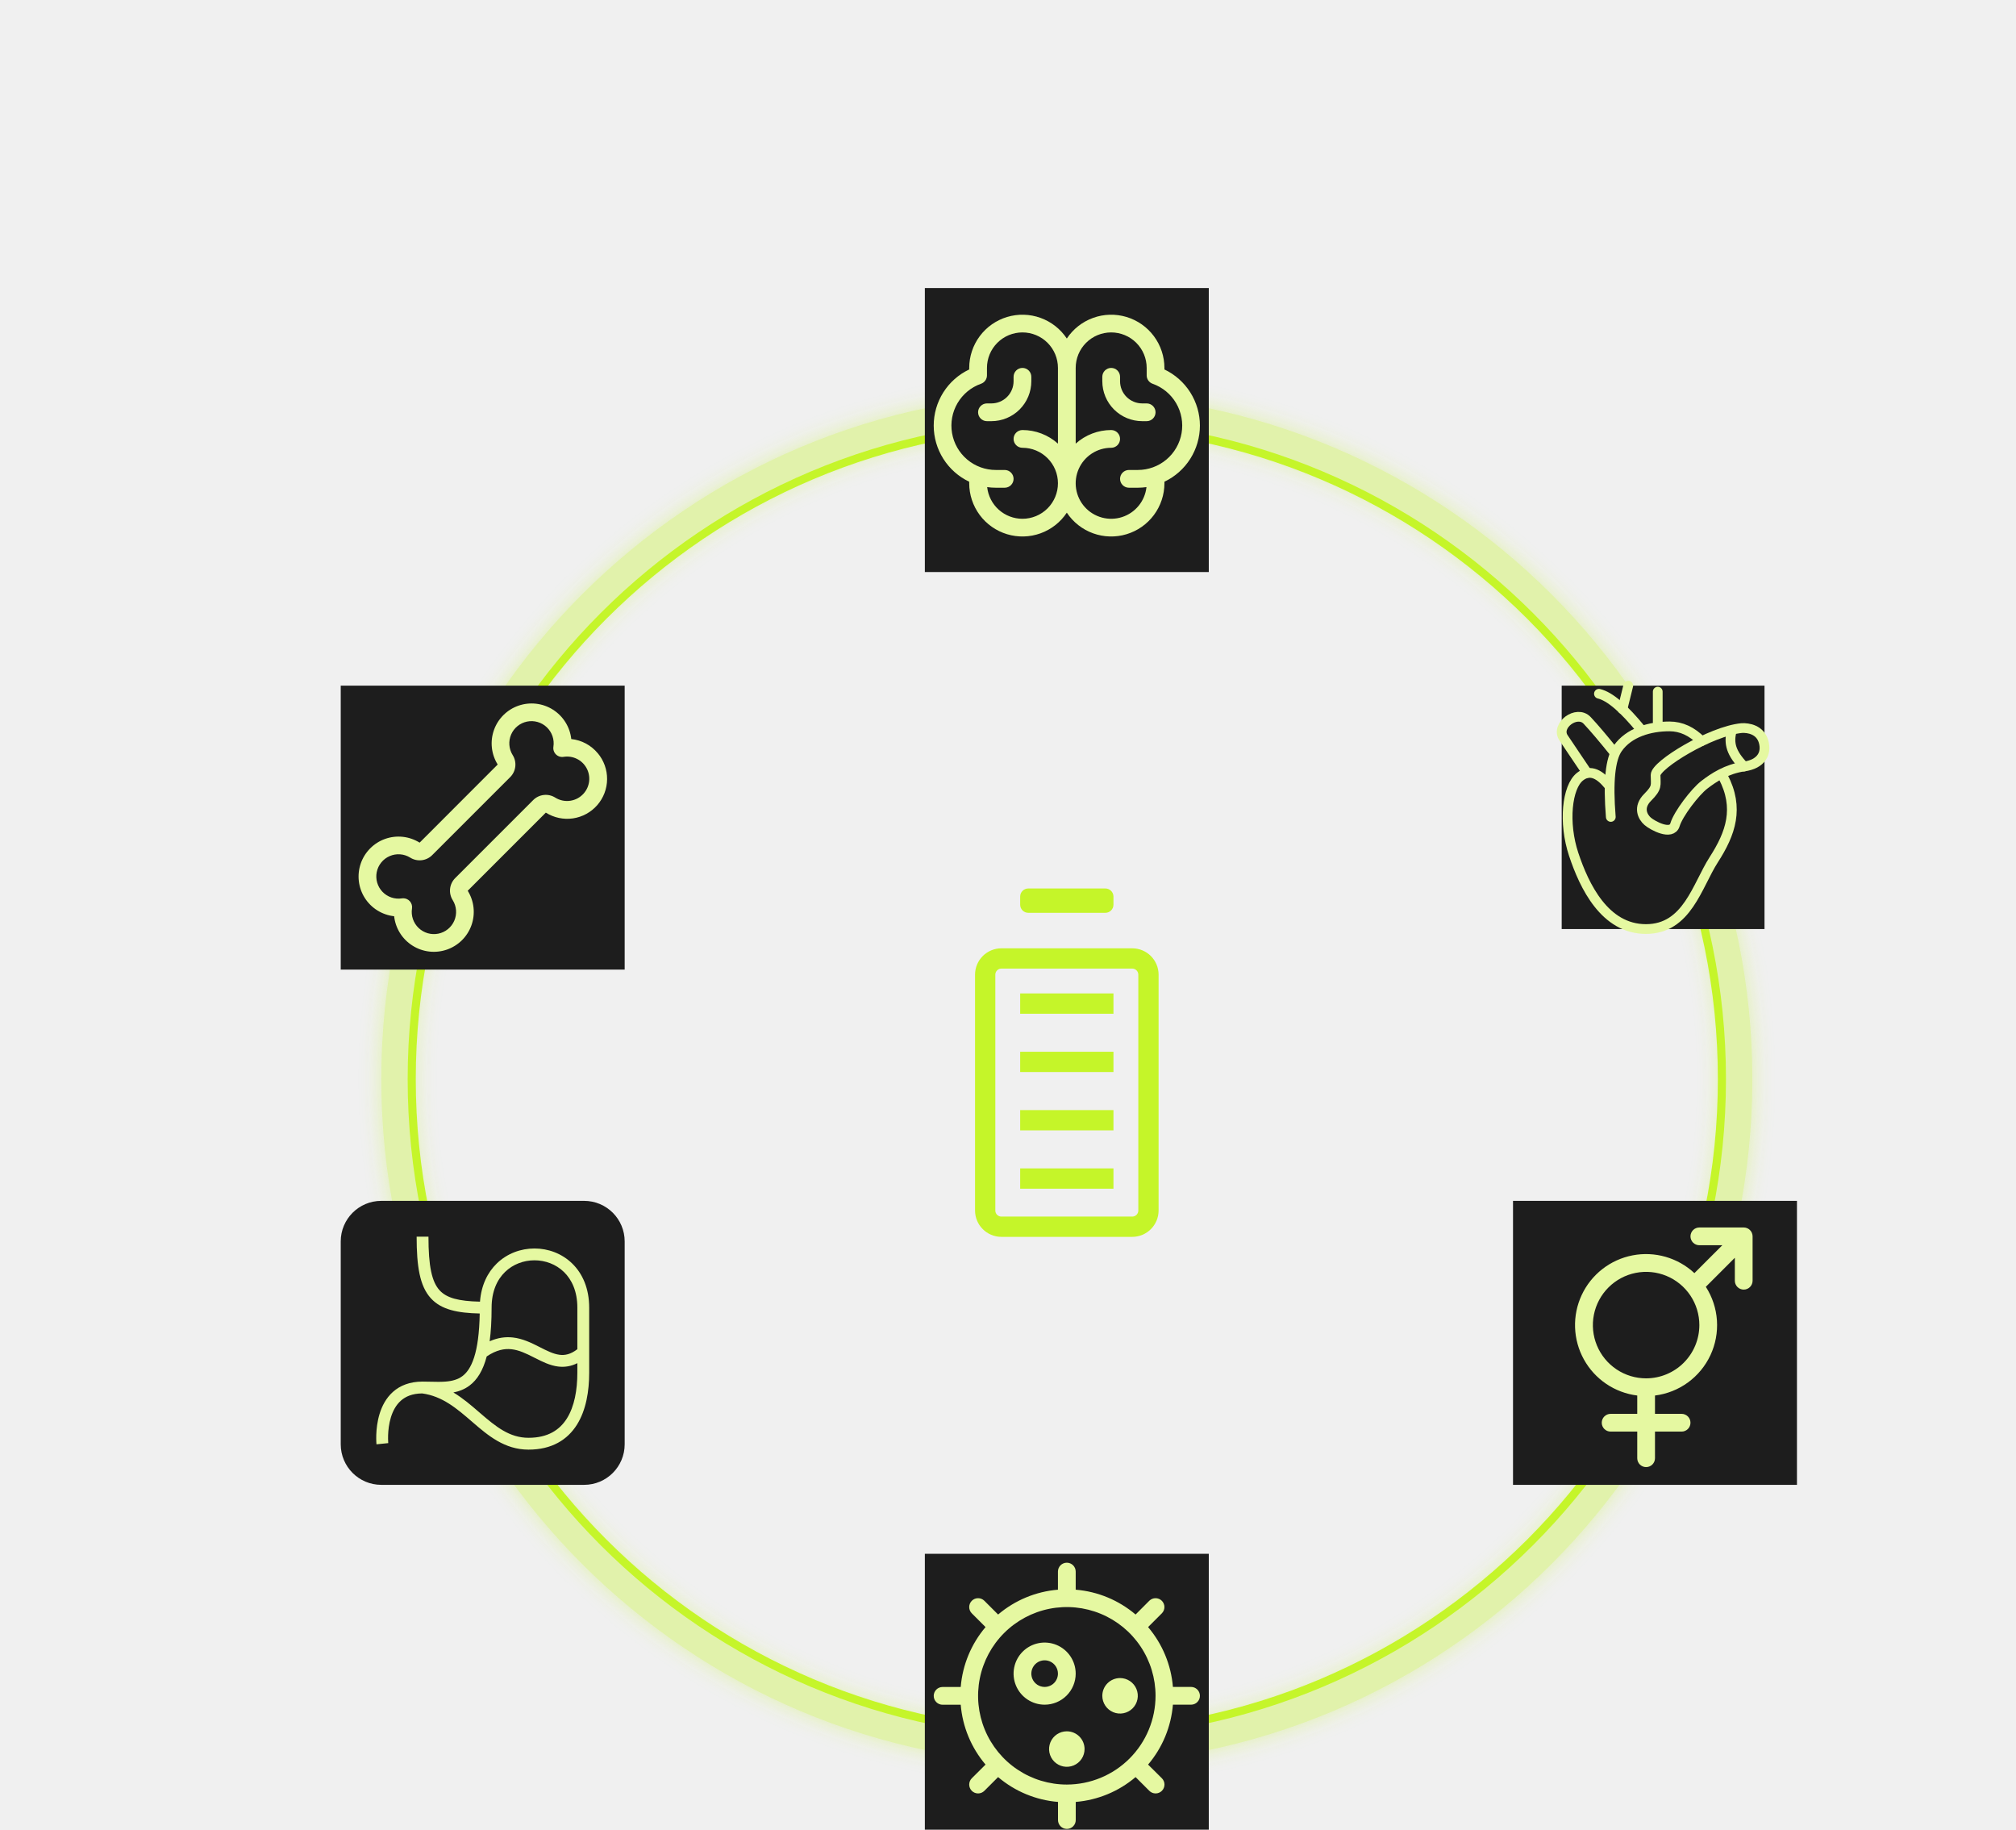
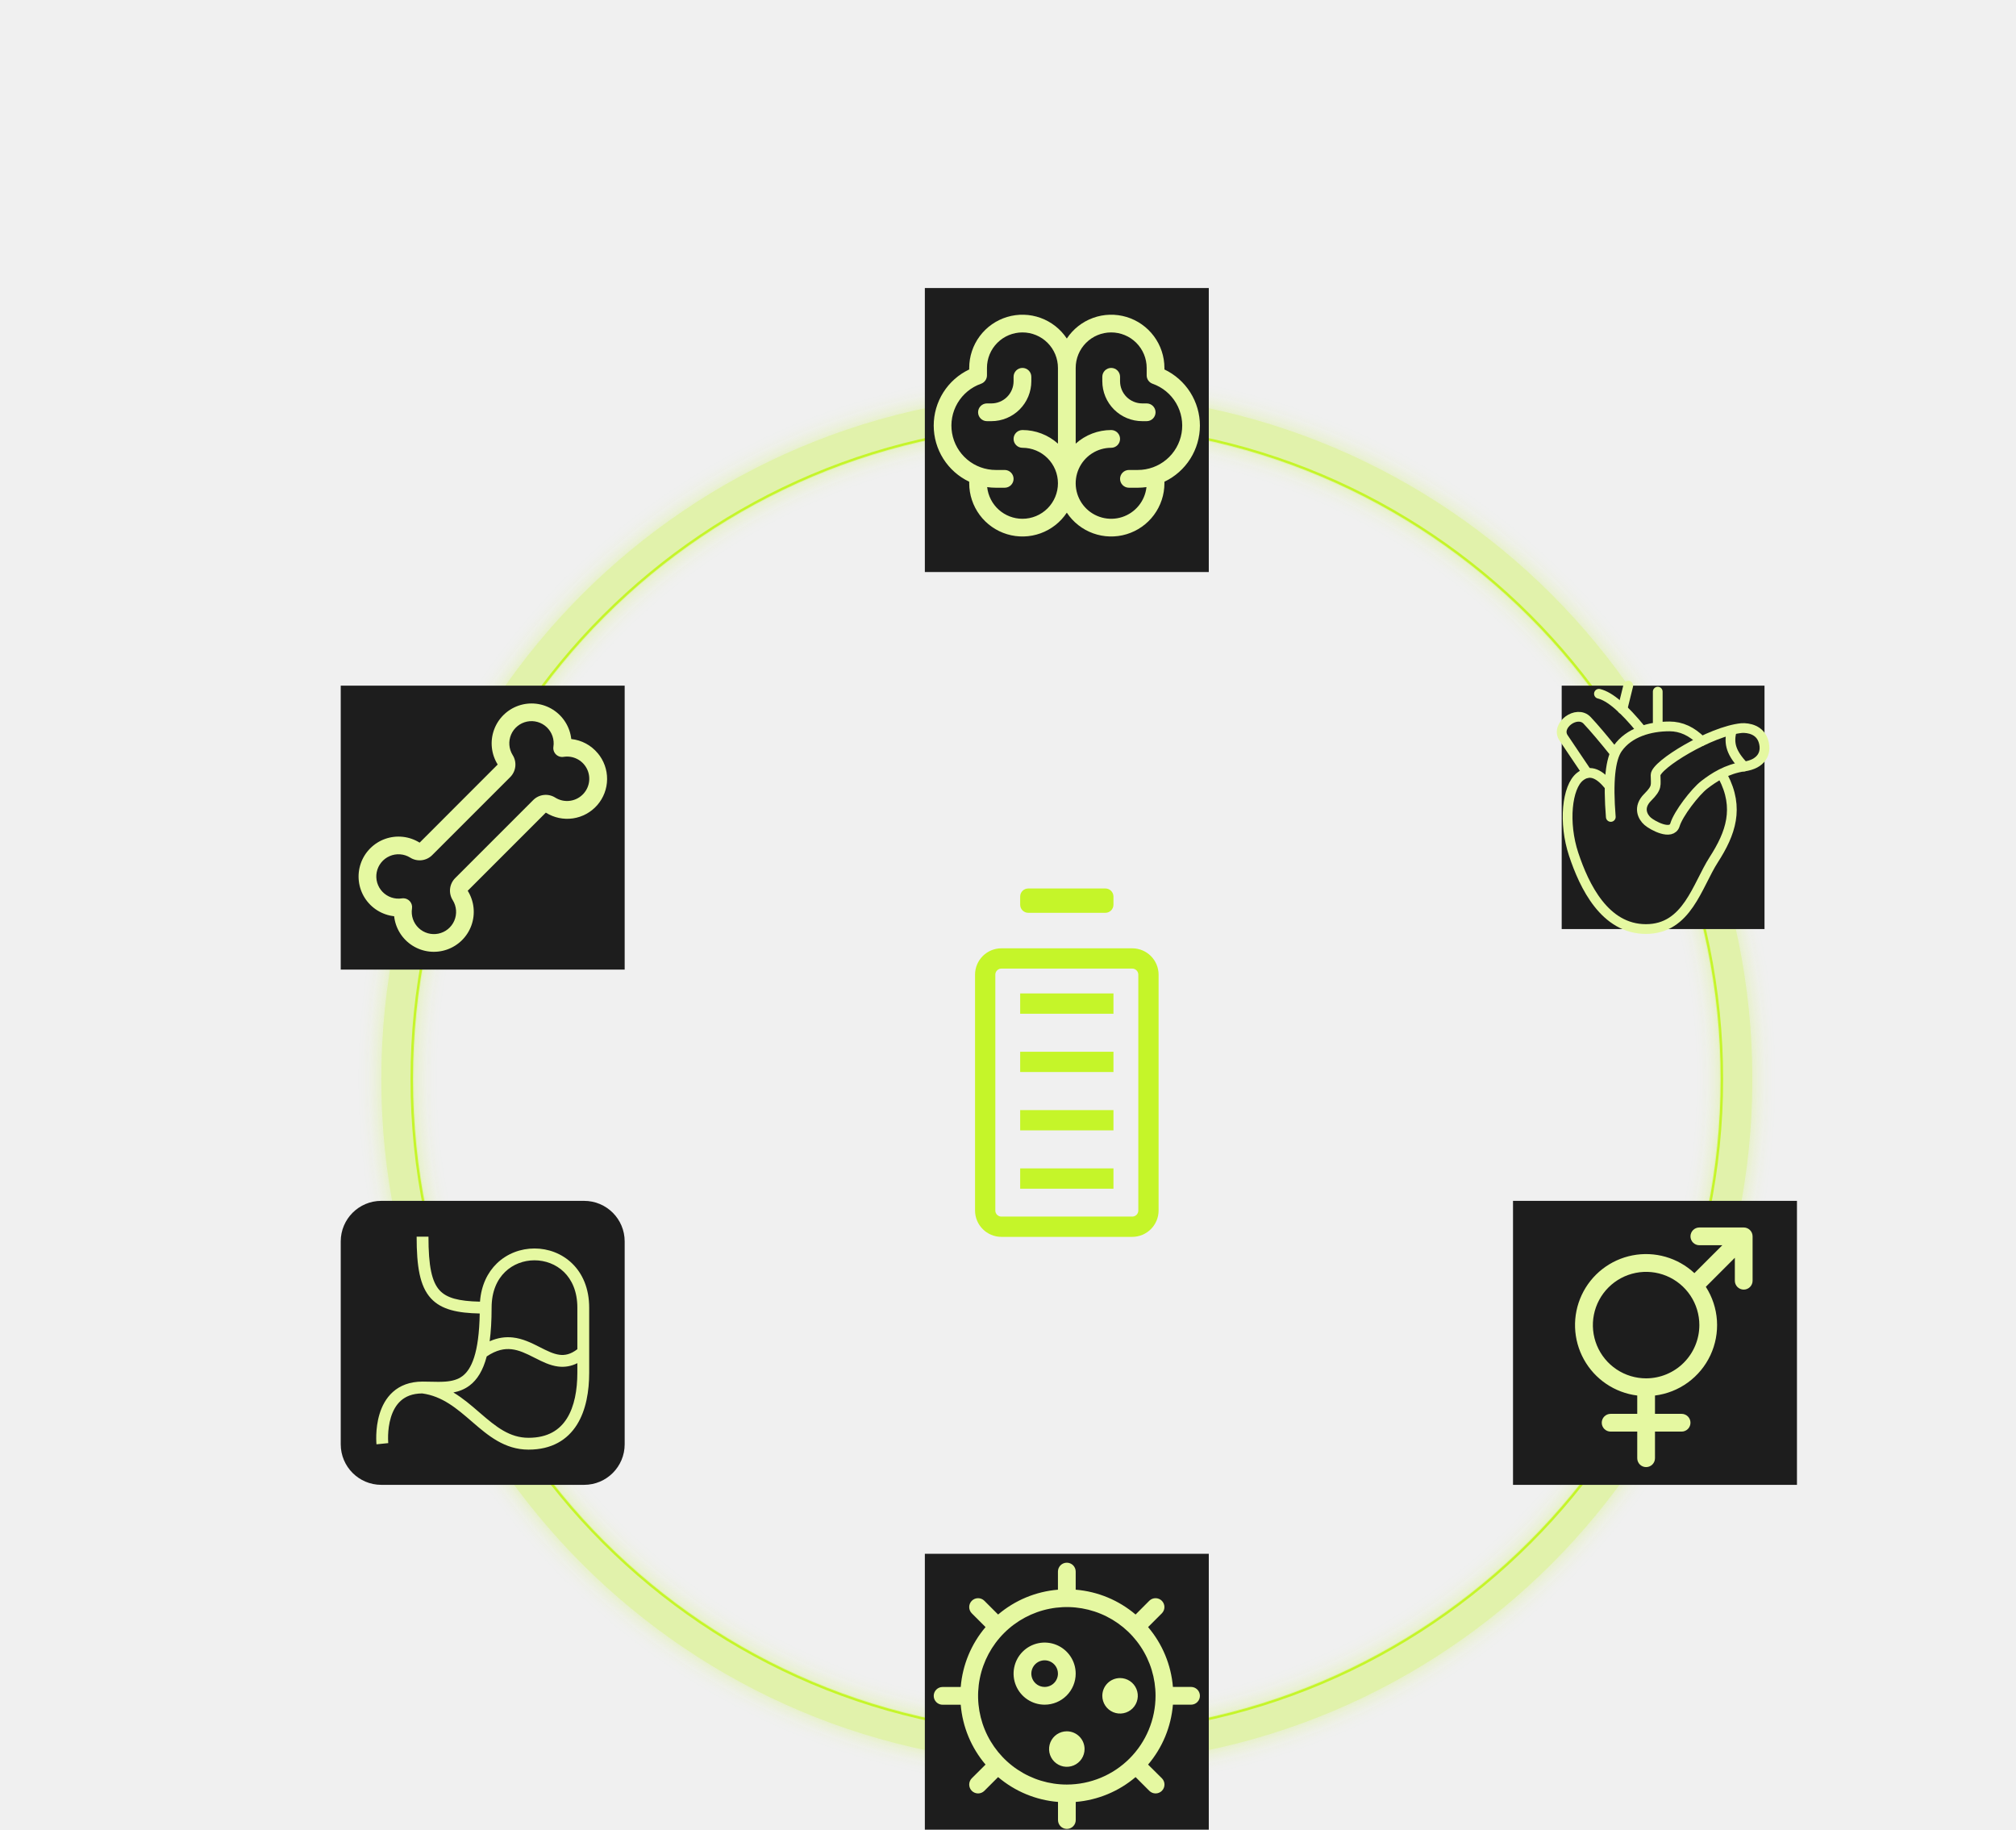
<svg xmlns="http://www.w3.org/2000/svg" width="497" height="451" viewBox="0 0 497 451" fill="none">
  <g clip-path="url(#clip0_155_2507)">
    <rect class="battery-body" x="242.875" y="236.25" width="40.25" height="66.125" rx="4" stroke="#C5F529" stroke-width="5" />
    <rect x="251.5" y="219" width="23" height="6" rx="2" fill="#C5F529" />
    <rect class="line l4" x="251.5" y="244.875" width="23" height="5" fill="#C5F529" />
    <rect class="line l3" x="251.5" y="259.25" width="23" height="5" fill="#C5F529" />
    <rect class="line l2" x="251.5" y="273.625" width="23" height="5" fill="#C5F529" />
    <rect class="line l1" x="251.5" y="288" width="23" height="5" fill="#C5F529" />
-     <circle cx="263" cy="266" r="161.5" stroke="#C5F529" stroke-width="2" fill="none" />
+     <circle cx="263" cy="266" r="161.5" stroke="#C5F529" stroke-width="0.6" fill="none" />
    <circle cx="263" cy="266" r="165" stroke="#C5F529" stroke-width="8" fill="none" opacity="0.35" filter="url(#outerGlow)" />
    <rect x="84" y="296" width="70" height="70" rx="10" fill="#1D1D1D" />
    <path fill-rule="evenodd" clip-rule="evenodd" d="M108.377 318.053C110.098 319.928 113.005 320.733 118.332 320.847C118.635 316.823 120.186 313.655 122.48 311.429C125.029 308.956 128.409 307.737 131.763 307.737C135.117 307.737 138.499 308.956 141.048 311.429C143.615 313.918 145.25 317.592 145.25 322.32V338.362C145.25 342.856 144.502 347.551 142.237 351.166C139.905 354.887 136.055 357.32 130.293 357.32C124.399 357.32 120.296 353.823 116.544 350.585L116.381 350.444C112.604 347.183 109.082 344.145 104.077 343.466C101.622 343.485 99.97 344.234 98.817 345.261C97.621 346.326 96.848 347.79 96.367 349.362C95.885 350.931 95.719 352.526 95.678 353.746C95.657 354.363 95.666 354.981 95.706 355.598C95.708 355.629 95.711 355.661 95.713 355.692L95.716 355.713L94.265 355.862C92.814 356.01 92.814 356.007 92.814 356.007V356.003L92.813 355.99L92.808 355.951C92.791 355.744 92.778 355.537 92.769 355.329C92.751 354.92 92.74 354.341 92.763 353.646C92.81 352.271 92.996 350.402 93.578 348.507C94.157 346.616 95.155 344.615 96.877 343.082C98.627 341.525 101.016 340.549 104.17 340.549C104.904 340.549 105.595 340.565 106.258 340.581C107.492 340.61 108.633 340.64 109.776 340.552C111.46 340.427 112.849 340.059 113.996 339.2C116.194 337.552 118.097 333.622 118.265 323.764C112.841 323.651 108.815 322.845 106.228 320.025C104.822 318.493 103.954 316.488 103.431 314.007C102.91 311.537 102.712 308.502 102.712 304.82H105.628C105.628 308.429 105.825 311.228 106.285 313.405C106.743 315.574 107.443 317.032 108.377 318.053ZM118.081 348.06C116.172 346.412 114.132 344.647 111.771 343.23C113.148 342.963 114.507 342.461 115.745 341.533C117.641 340.112 119.07 337.84 119.989 334.347C122.389 332.728 124.364 332.385 126.096 332.575C127.951 332.779 129.665 333.6 131.555 334.558L131.87 334.719C133.586 335.591 135.523 336.577 137.581 336.835C139.212 337.049 140.871 336.759 142.333 336.005V338.362C142.333 342.617 141.61 346.673 139.765 349.618C137.986 352.459 135.084 354.402 130.292 354.402C125.63 354.402 122.303 351.702 118.45 348.377L118.081 348.06ZM142.333 332.566V322.32C142.333 318.298 140.962 315.407 139.017 313.523C137.057 311.62 134.423 310.653 131.763 310.653C129.103 310.653 126.47 311.62 124.51 313.523C122.566 315.409 121.195 318.298 121.195 322.32C121.195 325.52 121.031 328.264 120.712 330.612C122.727 329.717 124.617 329.479 126.417 329.676C128.87 329.946 131.028 331.02 132.876 331.957L133.007 332.024C134.89 332.977 136.408 333.747 137.947 333.941C139.245 334.105 140.65 333.86 142.333 332.566Z" fill="#E5F8A1" />
    <rect width="70" height="70" transform="translate(228 71)" fill="#1D1D1D" />
    <path d="M295.813 104.906C295.81 102.009 294.986 99.171 293.438 96.722C291.889 94.273 289.679 92.313 287.063 91.067V90.688C287.06 87.869 286.15 85.126 284.468 82.865C282.785 80.603 280.42 78.944 277.721 78.131C275.022 77.319 272.133 77.397 269.482 78.354C266.831 79.311 264.558 81.095 263 83.444C261.442 81.095 259.169 79.311 256.518 78.354C253.867 77.397 250.978 77.319 248.279 78.131C245.58 78.944 243.215 80.603 241.532 82.865C239.85 85.126 238.94 87.869 238.938 90.688V91.067C236.319 92.309 234.106 94.268 232.557 96.718C231.008 99.167 230.186 102.005 230.186 104.903C230.186 107.802 231.008 110.64 232.557 113.089C234.106 115.539 236.319 117.498 238.938 118.739V119.125C238.94 121.944 239.85 124.686 241.532 126.948C243.215 129.209 245.58 130.869 248.279 131.681C250.978 132.494 253.867 132.416 256.518 131.459C259.169 130.502 261.442 128.717 263 126.368C264.558 128.717 266.831 130.502 269.482 131.459C272.133 132.416 275.022 132.494 277.721 131.681C280.42 130.869 282.785 129.209 284.468 126.948C286.15 124.686 287.06 121.944 287.063 119.125V118.739C289.679 117.495 291.889 115.536 293.437 113.088C294.986 110.64 295.809 107.803 295.813 104.906ZM252.063 127.875C249.905 127.875 247.824 127.077 246.218 125.636C244.613 124.194 243.596 122.211 243.365 120.066C244.072 120.167 244.786 120.218 245.5 120.219H247.688C248.268 120.219 248.824 119.988 249.234 119.578C249.645 119.168 249.875 118.611 249.875 118.031C249.875 117.451 249.645 116.895 249.234 116.484C248.824 116.074 248.268 115.844 247.688 115.844H245.5C242.918 115.847 240.417 114.936 238.442 113.272C236.467 111.609 235.144 109.3 234.707 106.755C234.271 104.21 234.749 101.592 236.057 99.365C237.365 97.139 239.419 95.447 241.855 94.589C242.281 94.439 242.65 94.159 242.911 93.79C243.172 93.421 243.313 92.98 243.313 92.528V90.688C243.313 88.367 244.234 86.141 245.875 84.5C247.516 82.859 249.742 81.938 252.063 81.938C254.383 81.938 256.609 82.859 258.25 84.5C259.891 86.141 260.813 88.367 260.813 90.688V109.352C258.41 107.192 255.293 105.998 252.063 106C251.482 106 250.926 106.23 250.516 106.641C250.106 107.051 249.875 107.607 249.875 108.187C249.875 108.768 250.106 109.324 250.516 109.734C250.926 110.145 251.482 110.375 252.063 110.375C254.383 110.375 256.609 111.297 258.25 112.938C259.891 114.579 260.813 116.804 260.813 119.125C260.813 121.446 259.891 123.671 258.25 125.312C256.609 126.953 254.383 127.875 252.063 127.875ZM280.5 115.844H278.313C277.732 115.844 277.176 116.074 276.766 116.484C276.356 116.895 276.125 117.451 276.125 118.031C276.125 118.611 276.356 119.168 276.766 119.578C277.176 119.988 277.732 120.219 278.313 120.219H280.5C281.215 120.218 281.928 120.167 282.636 120.066C282.454 121.746 281.789 123.338 280.722 124.649C279.655 125.96 278.23 126.934 276.621 127.453C275.012 127.972 273.288 128.013 271.655 127.572C270.023 127.132 268.554 126.228 267.425 124.97C266.295 123.712 265.555 122.153 265.292 120.483C265.03 118.813 265.257 117.103 265.946 115.559C266.635 114.015 267.756 112.704 269.174 111.784C270.593 110.864 272.247 110.375 273.938 110.375C274.518 110.375 275.074 110.145 275.484 109.734C275.895 109.324 276.125 108.768 276.125 108.187C276.125 107.607 275.895 107.051 275.484 106.641C275.074 106.23 274.518 106 273.938 106C270.707 105.998 267.59 107.192 265.188 109.352V90.688C265.188 88.367 266.109 86.141 267.75 84.5C269.391 82.859 271.617 81.938 273.938 81.938C276.258 81.938 278.484 82.859 280.125 84.5C281.766 86.141 282.688 88.367 282.688 90.688V92.528C282.688 92.98 282.828 93.421 283.089 93.79C283.35 94.159 283.719 94.439 284.145 94.589C286.581 95.447 288.635 97.139 289.943 99.365C291.251 101.592 291.73 104.21 291.293 106.755C290.857 109.3 289.533 111.609 287.558 113.272C285.583 114.936 283.083 115.847 280.5 115.844ZM284.875 101.625C284.875 102.205 284.645 102.762 284.234 103.172C283.824 103.582 283.268 103.812 282.688 103.812H281.594C278.983 103.812 276.479 102.775 274.633 100.929C272.787 99.083 271.75 96.579 271.75 93.969V92.875C271.75 92.295 271.981 91.738 272.391 91.328C272.801 90.918 273.357 90.688 273.938 90.688C274.518 90.688 275.074 90.918 275.484 91.328C275.895 91.738 276.125 92.295 276.125 92.875V93.969C276.125 95.419 276.701 96.81 277.727 97.836C278.752 98.861 280.143 99.438 281.594 99.438H282.688C283.268 99.438 283.824 99.668 284.234 100.078C284.645 100.488 284.875 101.045 284.875 101.625ZM244.406 103.812H243.313C242.732 103.812 242.176 103.582 241.766 103.172C241.356 102.762 241.125 102.205 241.125 101.625C241.125 101.045 241.356 100.488 241.766 100.078C242.176 99.668 242.732 99.438 243.313 99.438H244.406C245.857 99.438 247.248 98.861 248.273 97.836C249.299 96.81 249.875 95.419 249.875 93.969V92.875C249.875 92.295 250.106 91.738 250.516 91.328C250.926 90.918 251.482 90.688 252.063 90.688C252.643 90.688 253.199 90.918 253.609 91.328C254.02 91.738 254.25 92.295 254.25 92.875V93.969C254.25 96.579 253.213 99.083 251.367 100.929C249.521 102.775 247.017 103.812 244.406 103.812Z" fill="#E5F8A1" />
    <rect width="50" height="60" transform="translate(385 169)" fill="#1D1D1D" />
    <path d="M396.406 193.344C393.96 190.382 391.663 189.746 389.515 191.436C386.293 193.971 385.367 202.808 387.96 210.599C390.553 218.39 395.595 229 405.773 229C415.951 229 418.358 218.325 422.511 211.871C426.663 205.417 428.86 199.191 424.79 191.436" stroke="#E5F8A1" stroke-width="2.4" stroke-linecap="round" stroke-linejoin="round" />
    <path d="M391.274 190.515C388.805 186.812 386.873 183.941 385.476 181.899C383.38 178.837 388.739 174.879 391.274 177.572C392.964 179.367 395.209 182.01 398.009 185.503" stroke="#E5F8A1" stroke-width="2.4" stroke-linecap="round" />
    <path d="M397.105 201.367C396.403 192.712 396.974 187.077 398.82 184.461C401.587 180.538 406.73 179.05 411.572 179.05C414.455 179.05 417.088 180.259 419.471 182.677" stroke="#E5F8A1" stroke-width="2.4" stroke-linecap="round" stroke-linejoin="round" />
    <path d="M434.762 182.774C435.611 185.68 434.225 188.336 429.956 188.937C425.687 189.538 422.486 191.652 420.178 193.43C417.869 195.208 413.741 200.602 412.926 203.311C412.111 206.019 407.452 203.528 406.201 202.447C404.95 201.366 403.72 198.998 406.201 196.522C408.682 194.046 408.146 193.552 408.146 191.041C408.146 188.53 421.716 180.224 429.359 179.465C431.058 179.367 433.913 179.868 434.762 182.774Z" stroke="#E5F8A1" stroke-width="2.4" />
    <path d="M408.68 170.484V177.994" stroke="#E5F8A1" stroke-width="2.4" stroke-linecap="round" />
    <path d="M404.764 180.07C400.389 174.657 396.862 171.636 394.182 171.007" stroke="#E5F8A1" stroke-width="2.4" stroke-linecap="round" />
    <path d="M399.977 174.805L401.413 169" stroke="#E5F8A1" stroke-width="2.4" stroke-linecap="round" />
    <path d="M426.952 180.069C426.485 181.645 426.485 183.123 426.952 184.503C427.419 185.883 428.42 187.361 429.955 188.937" stroke="#E5F8A1" stroke-width="2.4" stroke-linecap="round" />
    <rect width="70" height="70" transform="translate(373 296)" fill="#1D1D1D" />
    <path d="M429.875 302.562H418.938C418.357 302.562 417.801 302.793 417.391 303.203C416.981 303.613 416.75 304.17 416.75 304.75C416.75 305.33 416.981 305.887 417.391 306.297C417.801 306.707 418.357 306.938 418.938 306.938H424.595L417.718 313.814C415.699 311.933 413.263 310.555 410.61 309.794C407.956 309.034 405.161 308.912 402.451 309.438C399.742 309.964 397.195 311.124 395.019 312.822C392.843 314.52 391.1 316.709 389.932 319.21C388.764 321.711 388.203 324.453 388.297 327.211C388.391 329.97 389.136 332.667 390.471 335.083C391.807 337.499 393.694 339.564 395.98 341.111C398.266 342.658 400.886 343.642 403.625 343.983V348.5H397.063C396.482 348.5 395.926 348.73 395.516 349.141C395.106 349.551 394.875 350.107 394.875 350.688C394.875 351.268 395.106 351.824 395.516 352.234C395.926 352.645 396.482 352.875 397.063 352.875H403.625V359.438C403.625 360.018 403.856 360.574 404.266 360.984C404.676 361.395 405.232 361.625 405.813 361.625C406.393 361.625 406.949 361.395 407.359 360.984C407.77 360.574 408 360.018 408 359.438V352.875H414.563C415.143 352.875 415.699 352.645 416.109 352.234C416.52 351.824 416.75 351.268 416.75 350.688C416.75 350.107 416.52 349.551 416.109 349.141C415.699 348.73 415.143 348.5 414.563 348.5H408V343.983C410.932 343.617 413.724 342.513 416.113 340.775C418.503 339.037 420.413 336.721 421.665 334.045C422.917 331.368 423.47 328.418 423.273 325.47C423.075 322.521 422.133 319.671 420.534 317.186L427.688 310.03V315.688C427.688 316.268 427.918 316.824 428.328 317.234C428.739 317.645 429.295 317.875 429.875 317.875C430.455 317.875 431.012 317.645 431.422 317.234C431.832 316.824 432.063 316.268 432.063 315.688V304.75C432.063 304.17 431.832 303.613 431.422 303.203C431.012 302.793 430.455 302.562 429.875 302.562ZM405.813 339.75C403.217 339.75 400.679 338.98 398.521 337.538C396.362 336.096 394.68 334.046 393.687 331.648C392.693 329.249 392.433 326.61 392.94 324.064C393.446 321.518 394.696 319.18 396.532 317.344C398.367 315.509 400.706 314.259 403.252 313.752C405.798 313.246 408.437 313.506 410.835 314.499C413.234 315.492 415.283 317.175 416.726 319.333C418.168 321.492 418.938 324.029 418.938 326.625C418.934 330.105 417.55 333.441 415.089 335.902C412.629 338.362 409.292 339.746 405.813 339.75Z" fill="#E5F8A1" />
    <rect width="70" height="70" transform="translate(228 383)" fill="#1D1D1D" />
    <path d="M265.188 412.531C265.188 411.017 264.738 409.537 263.897 408.278C263.056 407.019 261.86 406.037 260.461 405.458C259.062 404.878 257.523 404.727 256.038 405.022C254.552 405.318 253.188 406.047 252.117 407.117C251.047 408.188 250.318 409.552 250.022 411.038C249.727 412.523 249.878 414.062 250.458 415.461C251.037 416.86 252.019 418.056 253.278 418.897C254.537 419.738 256.017 420.188 257.531 420.188C259.562 420.188 261.509 419.381 262.945 417.945C264.381 416.509 265.188 414.562 265.188 412.531ZM257.531 415.812C256.882 415.812 256.248 415.62 255.708 415.26C255.169 414.899 254.748 414.386 254.5 413.787C254.251 413.187 254.186 412.528 254.313 411.891C254.44 411.255 254.752 410.67 255.211 410.211C255.67 409.752 256.255 409.44 256.891 409.313C257.528 409.186 258.187 409.251 258.787 409.5C259.386 409.748 259.899 410.169 260.26 410.708C260.62 411.248 260.812 411.882 260.812 412.531C260.812 413.401 260.467 414.236 259.851 414.851C259.236 415.467 258.401 415.812 257.531 415.812ZM276.125 413.625C276.99 413.625 277.836 413.882 278.556 414.362C279.275 414.843 279.836 415.526 280.167 416.326C280.498 417.125 280.585 418.005 280.416 418.854C280.247 419.702 279.83 420.482 279.219 421.094C278.607 421.705 277.827 422.122 276.979 422.291C276.13 422.46 275.25 422.373 274.451 422.042C273.651 421.711 272.968 421.15 272.487 420.431C272.007 419.711 271.75 418.865 271.75 418C271.75 416.84 272.211 415.727 273.031 414.906C273.852 414.086 274.965 413.625 276.125 413.625ZM267.375 431.125C267.375 431.99 267.118 432.836 266.638 433.556C266.157 434.275 265.474 434.836 264.674 435.167C263.875 435.498 262.995 435.585 262.146 435.416C261.298 435.247 260.518 434.83 259.906 434.219C259.295 433.607 258.878 432.827 258.709 431.979C258.54 431.13 258.627 430.25 258.958 429.451C259.289 428.651 259.85 427.968 260.569 427.487C261.289 427.007 262.135 426.75 263 426.75C264.16 426.75 265.273 427.211 266.094 428.031C266.914 428.852 267.375 429.965 267.375 431.125ZM293.625 415.812H289.157C288.707 410.377 286.566 405.218 283.035 401.061L286.423 397.673C286.833 397.262 287.064 396.705 287.064 396.125C287.064 395.545 286.833 394.988 286.423 394.577C286.012 394.167 285.455 393.936 284.875 393.936C284.295 393.936 283.738 394.167 283.327 394.577L279.953 397.965C275.792 394.432 270.628 392.29 265.188 391.843V387.375C265.188 386.795 264.957 386.238 264.547 385.828C264.137 385.418 263.58 385.188 263 385.188C262.42 385.188 261.863 385.418 261.453 385.828C261.043 386.238 260.812 386.795 260.812 387.375V391.843C255.377 392.293 250.218 394.434 246.061 397.965L242.673 394.577C242.262 394.167 241.705 393.936 241.125 393.936C240.545 393.936 239.988 394.167 239.577 394.577C239.167 394.988 238.936 395.545 238.936 396.125C238.936 396.705 239.167 397.262 239.577 397.673L242.965 401.061C239.432 405.222 237.29 410.385 236.843 415.826H232.375C231.795 415.826 231.238 416.057 230.828 416.467C230.418 416.877 230.188 417.434 230.188 418.014C230.188 418.594 230.418 419.15 230.828 419.56C231.238 419.971 231.795 420.201 232.375 420.201H236.843C237.293 425.637 239.434 430.796 242.965 434.953L239.577 438.327C239.167 438.738 238.936 439.295 238.936 439.875C238.936 440.455 239.167 441.012 239.577 441.423C239.988 441.833 240.545 442.064 241.125 442.064C241.705 442.064 242.262 441.833 242.673 441.423L246.061 438.035C250.222 441.568 255.385 443.71 260.826 444.157V448.625C260.826 449.205 261.057 449.762 261.467 450.172C261.877 450.582 262.434 450.812 263.014 450.812C263.594 450.812 264.15 450.582 264.56 450.172C264.971 449.762 265.201 449.205 265.201 448.625V444.157C270.637 443.707 275.796 441.566 279.953 438.035L283.341 441.423C283.751 441.833 284.308 442.064 284.889 442.064C285.469 442.064 286.026 441.833 286.436 441.423C286.847 441.012 287.077 440.455 287.077 439.875C287.077 439.295 286.847 438.738 286.436 438.327L283.035 434.953C286.568 430.792 288.71 425.628 289.157 420.188H293.625C294.205 420.188 294.762 419.957 295.172 419.547C295.582 419.137 295.812 418.58 295.812 418C295.812 417.42 295.582 416.863 295.172 416.453C294.762 416.043 294.205 415.812 293.625 415.812ZM263 439.875C258.674 439.875 254.444 438.592 250.847 436.188C247.25 433.785 244.446 430.368 242.79 426.371C241.134 422.374 240.701 417.976 241.545 413.732C242.389 409.489 244.473 405.591 247.532 402.532C250.591 399.473 254.489 397.389 258.732 396.545C262.976 395.701 267.374 396.134 271.371 397.79C275.368 399.446 278.785 402.25 281.188 405.847C283.592 409.444 284.875 413.674 284.875 418C284.868 423.8 282.562 429.36 278.461 433.461C274.36 437.562 268.8 439.868 263 439.875Z" fill="#E5F8A1" />
    <rect width="70" height="70" transform="translate(84 169)" fill="#1D1D1D" />
    <path d="M147.347 185.65C145.714 183.683 143.376 182.433 140.834 182.166C140.673 180.697 140.182 179.283 139.4 178.03C138.618 176.776 137.563 175.715 136.315 174.924C135.066 174.134 133.656 173.635 132.188 173.464C130.72 173.293 129.233 173.454 127.836 173.937C126.439 174.419 125.169 175.21 124.119 176.25C123.07 177.29 122.268 178.553 121.773 179.946C121.279 181.338 121.104 182.824 121.262 184.294C121.42 185.763 121.906 187.178 122.686 188.433C122.687 188.44 122.687 188.448 122.686 188.455L103.461 207.694C103.461 207.694 103.461 207.694 103.433 207.694C102.178 206.915 100.763 206.428 99.294 206.27C97.824 206.112 96.338 206.287 94.946 206.781C93.553 207.276 92.29 208.078 91.25 209.128C90.21 210.177 89.419 211.447 88.937 212.844C88.454 214.241 88.293 215.728 88.464 217.196C88.635 218.664 89.134 220.074 89.924 221.323C90.715 222.571 91.776 223.626 93.03 224.408C94.283 225.191 95.697 225.681 97.166 225.842C97.327 227.311 97.817 228.725 98.6 229.978C99.382 231.232 100.437 232.293 101.685 233.084C102.934 233.874 104.344 234.374 105.812 234.545C107.28 234.716 108.767 234.554 110.164 234.071C111.561 233.589 112.831 232.798 113.881 231.758C114.93 230.718 115.732 229.455 116.227 228.062C116.721 226.67 116.896 225.184 116.738 223.715C116.58 222.245 116.093 220.83 115.314 219.575C115.313 219.568 115.313 219.56 115.314 219.553L134.55 200.314C134.55 200.314 134.55 200.314 134.578 200.314C136.564 201.565 138.933 202.065 141.255 201.724C143.578 201.383 145.702 200.222 147.245 198.452C148.787 196.682 149.647 194.42 149.667 192.072C149.688 189.724 148.869 187.446 147.358 185.65H147.347ZM143.91 195.567C143.055 196.547 141.878 197.189 140.592 197.38C139.306 197.57 137.993 197.296 136.891 196.606C136.052 196.074 135.056 195.843 134.068 195.952C133.08 196.06 132.158 196.503 131.455 197.205L112.205 216.455C111.504 217.16 111.064 218.082 110.957 219.07C110.85 220.058 111.083 221.053 111.617 221.891C112.083 222.64 112.36 223.49 112.426 224.37C112.492 225.249 112.344 226.131 111.996 226.941C111.647 227.751 111.107 228.465 110.423 229.021C109.739 229.578 108.93 229.96 108.066 230.137C107.202 230.313 106.308 230.278 105.461 230.034C104.613 229.79 103.837 229.345 103.199 228.736C102.561 228.128 102.079 227.374 101.795 226.539C101.511 225.704 101.433 224.813 101.568 223.942C101.617 223.629 101.598 223.31 101.512 223.006C101.426 222.702 101.275 222.42 101.069 222.18C100.863 221.94 100.608 221.747 100.321 221.615C100.034 221.483 99.722 221.415 99.405 221.415C99.293 221.416 99.18 221.425 99.069 221.443C98.198 221.576 97.308 221.498 96.475 221.214C95.641 220.93 94.888 220.449 94.28 219.811C93.672 219.174 93.228 218.399 92.983 217.553C92.739 216.707 92.703 215.814 92.878 214.951C93.053 214.087 93.434 213.279 93.989 212.595C94.543 211.91 95.255 211.37 96.063 211.02C96.871 210.669 97.752 210.519 98.63 210.583C99.509 210.646 100.359 210.92 101.109 211.383C101.948 211.915 102.944 212.146 103.932 212.037C104.92 211.929 105.842 211.486 106.545 210.784L125.795 191.534C126.493 190.83 126.931 189.91 127.038 188.924C127.145 187.939 126.914 186.946 126.383 186.109C125.917 185.36 125.64 184.51 125.574 183.63C125.508 182.751 125.656 181.869 126.004 181.059C126.353 180.249 126.893 179.535 127.577 178.979C128.261 178.422 129.07 178.04 129.934 177.863C130.798 177.687 131.692 177.722 132.539 177.966C133.387 178.21 134.163 178.655 134.801 179.263C135.439 179.872 135.921 180.626 136.205 181.461C136.489 182.296 136.566 183.187 136.432 184.058C136.378 184.399 136.406 184.747 136.513 185.074C136.62 185.402 136.802 185.699 137.046 185.943C137.29 186.187 137.587 186.369 137.915 186.476C138.242 186.583 138.59 186.611 138.931 186.557C140.044 186.377 141.186 186.546 142.2 187.04C143.215 187.534 144.051 188.33 144.595 189.318C145.139 190.306 145.364 191.439 145.24 192.56C145.115 193.681 144.647 194.736 143.899 195.581L143.91 195.567Z" fill="#E5F8A1" />
  </g>
  <defs>
    <filter id="outerGlow" x="0" y="0" width="600" height="600" filterUnits="userSpaceOnUse">
      <feGaussianBlur stdDeviation="2.5" result="blur" />
      <feMerge>
        <feMergeNode in="blur" />
        <feMergeNode in="SourceGraphic" />
      </feMerge>
    </filter>
    <clipPath id="clip0_155_2507">
      <rect width="497" height="451" rx="8" fill="white" />
    </clipPath>
  </defs>
</svg>
